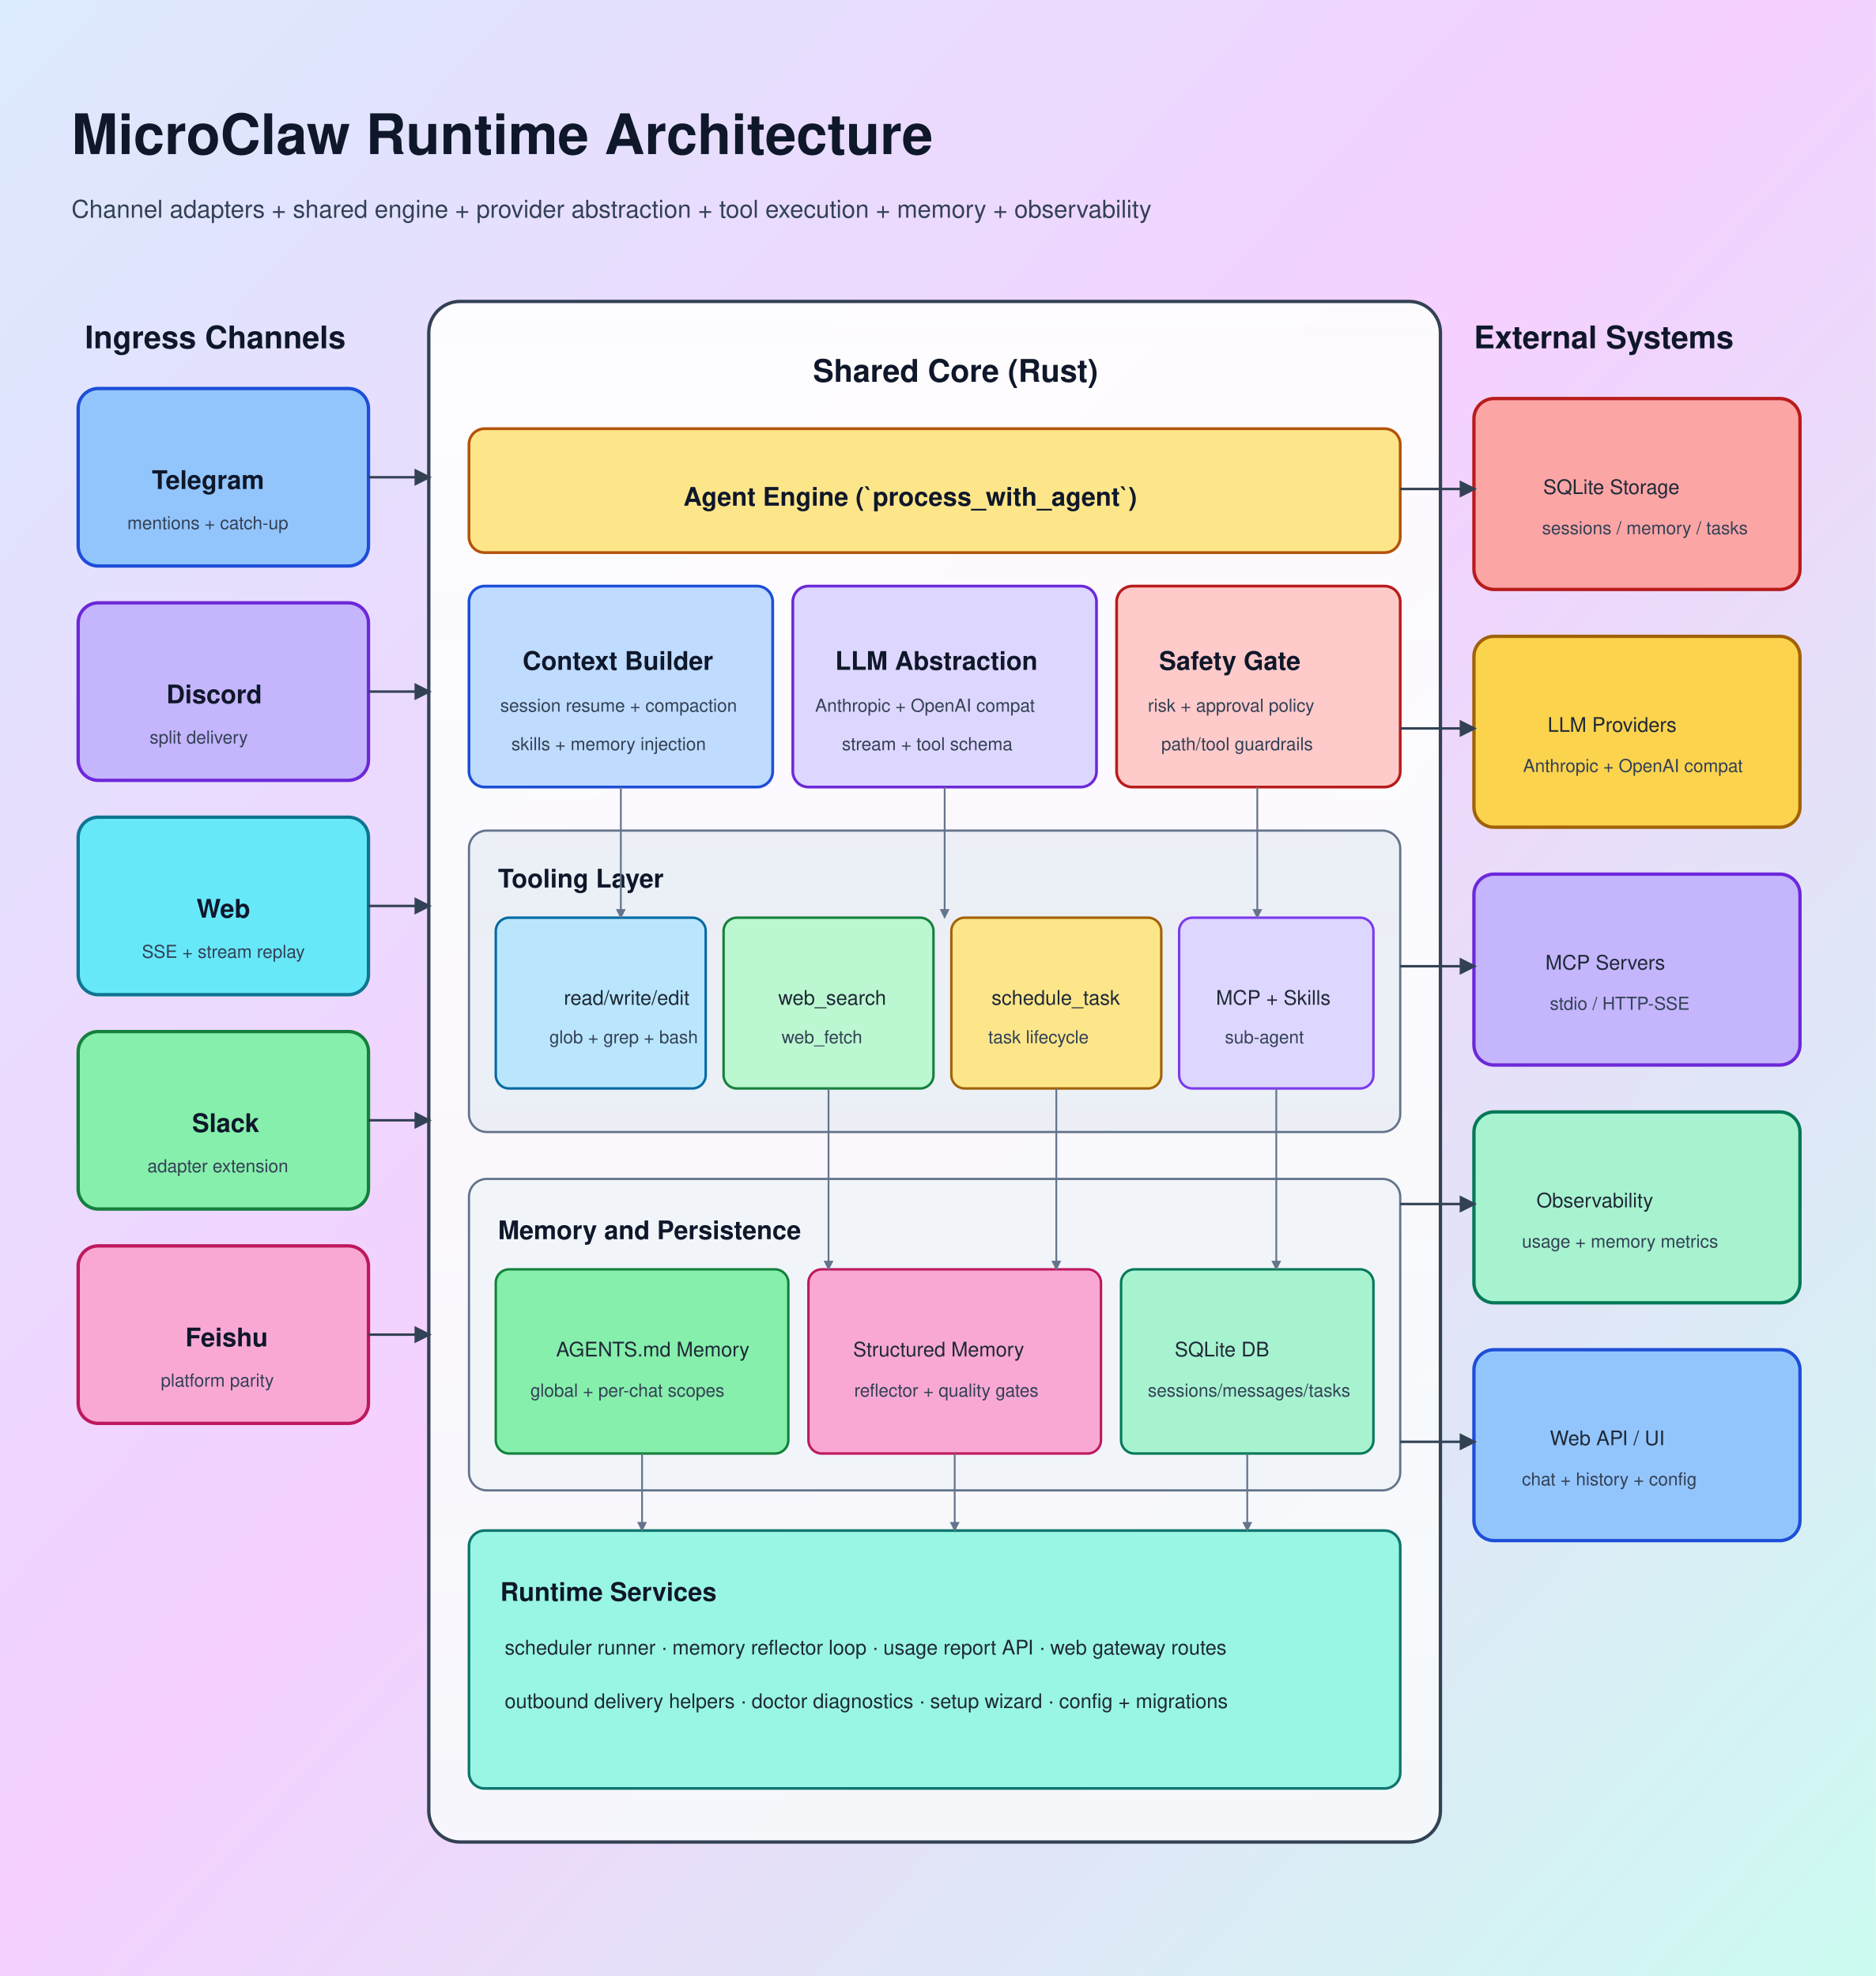
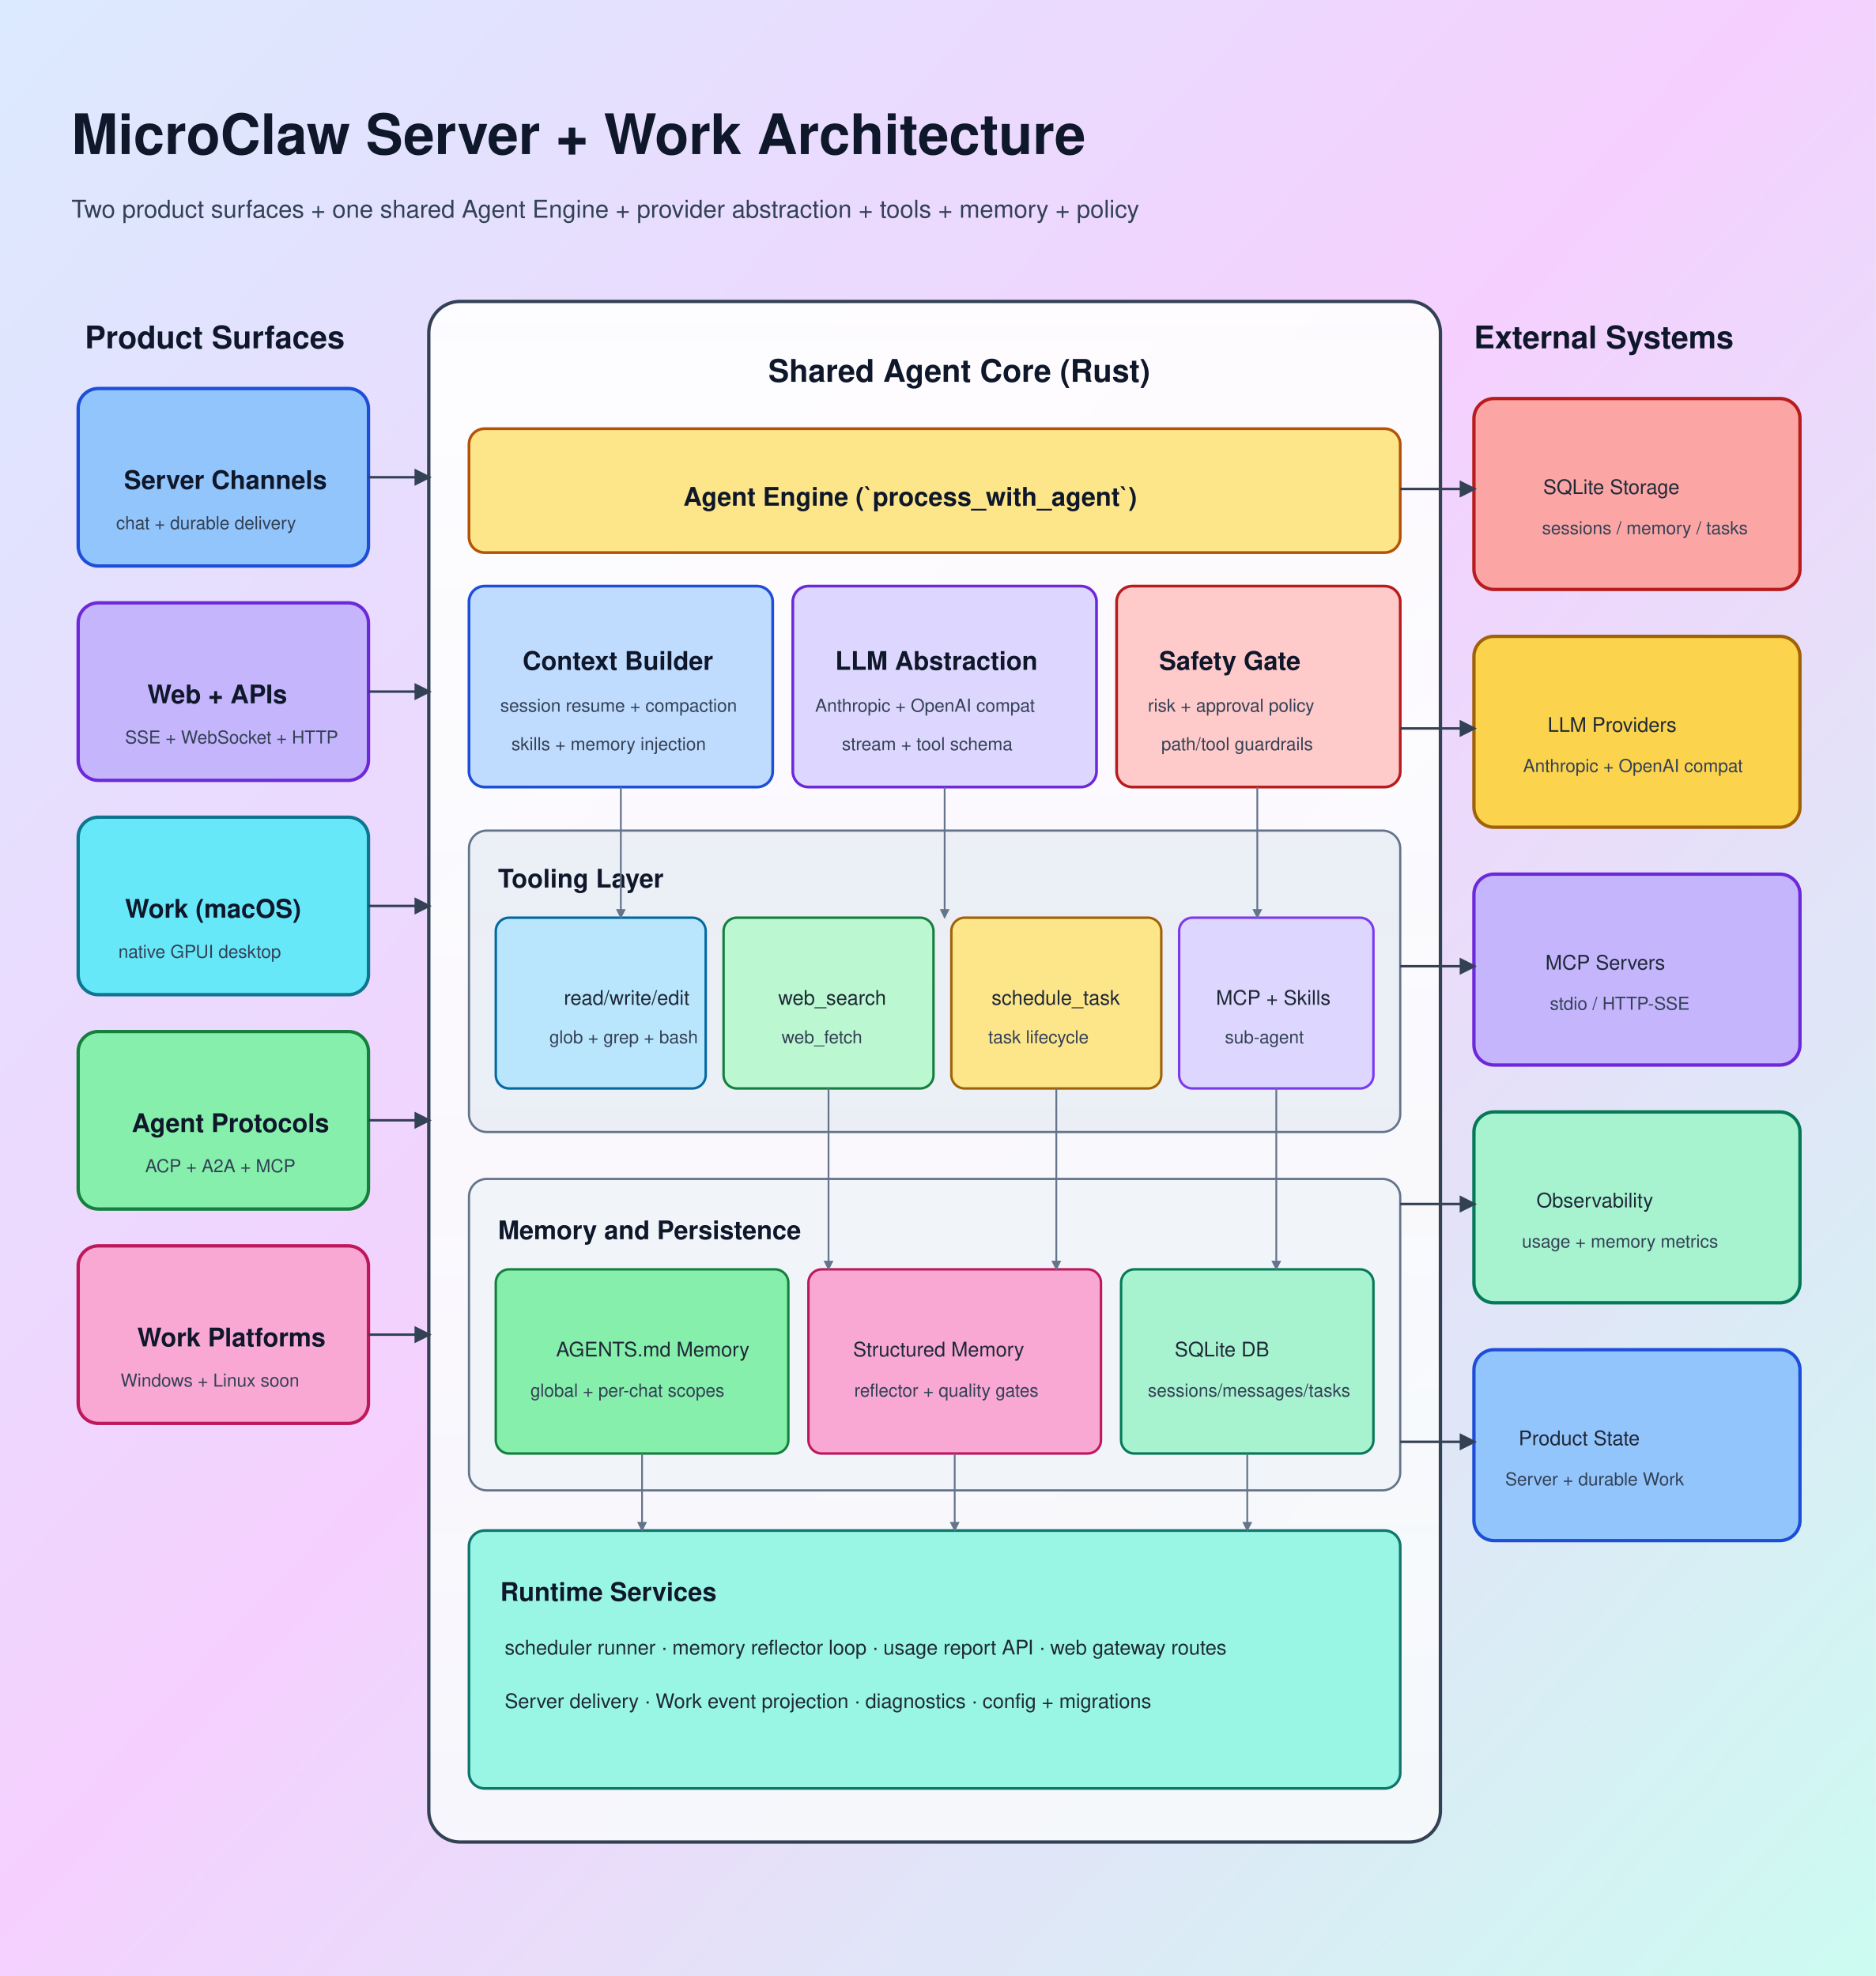
<svg xmlns="http://www.w3.org/2000/svg" width="1680" height="1770" viewBox="0 0 1680 1770">
  <defs>
    <linearGradient id="bg" x1="0" y1="0" x2="1" y2="1">
      <stop offset="0%" stop-color="#dbeafe" />
      <stop offset="48%" stop-color="#f5d0fe" />
      <stop offset="100%" stop-color="#ccfbf1" />
    </linearGradient>
    <linearGradient id="coreBg" x1="0" y1="0" x2="0" y2="1">
      <stop offset="0%" stop-color="#ffffff" stop-opacity="0.92" />
      <stop offset="100%" stop-color="#f8fafc" stop-opacity="0.9" />
    </linearGradient>
    <style>
      .title{font:700 50px 'Avenir Next',Helvetica,sans-serif;fill:#0f172a}
      .subtitle{font:500 22px 'Avenir Next',Helvetica,sans-serif;fill:#334155}
      .group{font:700 28px 'Avenir Next',Helvetica,sans-serif;fill:#0f172a}
      .h{font:700 23px 'Avenir Next',Helvetica,sans-serif;fill:#0f172a}
      .s{font:500 18px 'Avenir Next',Helvetica,sans-serif;fill:#1f2937}
      .xs{font:500 16px 'Avenir Next',Helvetica,sans-serif;fill:#334155}
      .a{stroke:#334155;stroke-width:2.2;fill:none;marker-end:url(#m)}
      .b{stroke:#64748b;stroke-width:1.6;fill:none;marker-end:url(#m2)}
    </style>
    <marker id="m" markerWidth="7" markerHeight="7" refX="5.8" refY="3.5" orient="auto">
      <path d="M0,0 L7,3.5 L0,7 z" fill="#334155" />
    </marker>
    <marker id="m2" markerWidth="5.5" markerHeight="5.5" refX="4.8" refY="2.75" orient="auto">
      <path d="M0,0 L5.5,2.75 L0,5.5 z" fill="#64748b" />
    </marker>
  </defs>
  <rect width="1680" height="1770" fill="url(#bg)" />
-   <text class="title" x="64" y="138.0">MicroClaw Runtime Architecture</text>
-   <text class="subtitle" x="64" y="195.0">Channel adapters + shared engine + provider abstraction + tool execution + memory + observability</text>
-   <text class="group" x="76" y="312.0">Ingress Channels</text>
+   <text class="title" x="64" y="138.0">MicroClaw Server + Work Architecture</text>
+   <text class="subtitle" x="64" y="195.0">Two product surfaces + one shared Agent Engine + provider abstraction + tools + memory + policy</text>
+   <text class="group" x="76" y="312.0">Product Surfaces</text>
  <rect x="70" y="348.0" width="260" height="159.0" rx="18" fill="#93c5fd" stroke="#1d4ed8" stroke-width="3" />
-   <text class="h" x="136" y="438.0">Telegram</text>
-   <text class="xs" x="114" y="474.0">mentions + catch-up</text>
+   <text class="h" x="111" y="438.0">Server Channels</text>
+   <text class="xs" x="104" y="474.0">chat + durable delivery</text>
  <rect x="70" y="540.0" width="260" height="159.0" rx="18" fill="#c4b5fd" stroke="#6d28d9" stroke-width="3" />
-   <text class="h" x="149" y="630.0">Discord</text>
-   <text class="xs" x="134" y="666.0">split delivery</text>
+   <text class="h" x="132" y="630.0">Web + APIs</text>
+   <text class="xs" x="112" y="666.0">SSE + WebSocket + HTTP</text>
  <rect x="70" y="732.0" width="260" height="159.0" rx="18" fill="#67e8f9" stroke="#0e7490" stroke-width="3" />
-   <text class="h" x="176" y="822.0">Web</text>
-   <text class="xs" x="127" y="858.0">SSE + stream replay</text>
+   <text class="h" x="112" y="822.0">Work (macOS)</text>
+   <text class="xs" x="106" y="858.0">native GPUI desktop</text>
  <rect x="70" y="924.0" width="260" height="159.0" rx="18" fill="#86efac" stroke="#15803d" stroke-width="3" />
-   <text class="h" x="172" y="1014.0">Slack</text>
-   <text class="xs" x="132" y="1050.0">adapter extension</text>
+   <text class="h" x="118" y="1014.0">Agent Protocols</text>
+   <text class="xs" x="130" y="1050.0">ACP + A2A + MCP</text>
  <rect x="70" y="1116.0" width="260" height="159.0" rx="18" fill="#f9a8d4" stroke="#be185d" stroke-width="3" />
-   <text class="h" x="166" y="1206.0">Feishu</text>
-   <text class="xs" x="144" y="1242.0">platform parity</text>
+   <text class="h" x="123" y="1206.0">Work Platforms</text>
+   <text class="xs" x="108" y="1242.0">Windows + Linux soon</text>
  <rect x="384" y="270.0" width="906" height="1380.0" rx="28" fill="url(#coreBg)" stroke="#334155" stroke-width="3" />
-   <text class="group" x="728" y="342.0">Shared Core (Rust)</text>
+   <text class="group" x="688" y="342.0">Shared Agent Core (Rust)</text>
  <rect x="420" y="384.0" width="834" height="111.0" rx="14" fill="#fde68a" stroke="#b45309" stroke-width="2.5" />
  <text class="h" x="612" y="453.0">Agent Engine (`process_with_agent`)</text>
  <rect x="420" y="525.0" width="272" height="180.0" rx="14" fill="#bfdbfe" stroke="#1d4ed8" stroke-width="2.5" />
  <text class="h" x="468" y="600.0">Context Builder</text>
  <text class="xs" x="448" y="637.5">session resume + compaction</text>
  <text class="xs" x="458" y="672.0">skills + memory injection</text>
  <rect x="710" y="525.0" width="272" height="180.0" rx="14" fill="#ddd6fe" stroke="#6d28d9" stroke-width="2.5" />
  <text class="h" x="748" y="600.0">LLM Abstraction</text>
  <text class="xs" x="730" y="637.5">Anthropic + OpenAI compat</text>
  <text class="xs" x="754" y="672.0">stream + tool schema</text>
  <rect x="1000" y="525.0" width="254" height="180.0" rx="14" fill="#fecaca" stroke="#b91c1c" stroke-width="2.5" />
  <text class="h" x="1038" y="600.0">Safety Gate</text>
  <text class="xs" x="1028" y="637.5">risk + approval policy</text>
  <text class="xs" x="1040" y="672.0">path/tool guardrails</text>
  <rect x="420" y="744.0" width="834" height="270.0" rx="16" fill="#e2e8f0" fill-opacity="0.62" stroke="#64748b" stroke-width="2" />
  <text class="h" x="446" y="795.0">Tooling Layer</text>
  <rect x="444" y="822.0" width="188" height="153.0" rx="12" fill="#bae6fd" stroke="#0369a1" stroke-width="2.2" />
  <text class="s" x="505" y="900.0">read/write/edit</text>
  <text class="xs" x="492" y="934.5">glob + grep + bash</text>
  <rect x="648" y="822.0" width="188" height="153.0" rx="12" fill="#bbf7d0" stroke="#15803d" stroke-width="2.2" />
  <text class="s" x="697" y="900.0">web_search</text>
  <text class="xs" x="700" y="934.5">web_fetch</text>
  <rect x="852" y="822.0" width="188" height="153.0" rx="12" fill="#fde68a" stroke="#a16207" stroke-width="2.2" />
  <text class="s" x="888" y="900.0">schedule_task</text>
  <text class="xs" x="885" y="934.5">task lifecycle</text>
  <rect x="1056" y="822.0" width="174" height="153.0" rx="12" fill="#ddd6fe" stroke="#7c3aed" stroke-width="2.2" />
  <text class="s" x="1089" y="900.0">MCP + Skills</text>
  <text class="xs" x="1097" y="934.5">sub-agent</text>
  <rect x="420" y="1056.0" width="834" height="279.0" rx="16" fill="#f1f5f9" stroke="#64748b" stroke-width="2" />
  <text class="h" x="446" y="1110.0">Memory and Persistence</text>
  <rect x="444" y="1137.0" width="262" height="165.0" rx="12" fill="#86efac" stroke="#15803d" stroke-width="2.2" />
  <text class="s" x="498" y="1215.0">AGENTS.md Memory</text>
  <text class="xs" x="475" y="1251.0">global + per-chat scopes</text>
  <rect x="724" y="1137.0" width="262" height="165.0" rx="12" fill="#f9a8d4" stroke="#be185d" stroke-width="2.2" />
  <text class="s" x="764" y="1215.0">Structured Memory</text>
  <text class="xs" x="765" y="1251.0">reflector + quality gates</text>
  <rect x="1004" y="1137.0" width="226" height="165.0" rx="12" fill="#a7f3d0" stroke="#047857" stroke-width="2.2" />
  <text class="s" x="1052" y="1215.0">SQLite DB</text>
  <text class="xs" x="1028" y="1251.0">sessions/messages/tasks</text>
  <rect x="420" y="1371.0" width="834" height="231.0" rx="14" fill="#99f6e4" stroke="#0f766e" stroke-width="2.4" />
  <text class="h" x="448" y="1434.0">Runtime Services</text>
  <text class="s" x="452" y="1482.0">scheduler runner  ·  memory reflector loop  ·  usage report API  ·  web gateway routes</text>
-   <text class="s" x="452" y="1530.0">outbound delivery helpers  ·  doctor diagnostics  ·  setup wizard  ·  config + migrations</text>
+   <text class="s" x="452" y="1530.0">Server delivery  ·  Work event projection  ·  diagnostics  ·  config + migrations</text>
  <text class="group" x="1320" y="312.0">External Systems</text>
  <rect x="1320" y="357.0" width="292" height="171.0" rx="18" fill="#fca5a5" stroke="#b91c1c" stroke-width="3" />
  <text class="s" x="1382" y="442.5">SQLite Storage</text>
  <text class="xs" x="1381" y="478.5">sessions / memory / tasks</text>
  <rect x="1320" y="570.0" width="292" height="171.0" rx="18" fill="#fcd34d" stroke="#a16207" stroke-width="3" />
  <text class="s" x="1386" y="655.5">LLM Providers</text>
  <text class="xs" x="1364" y="691.5">Anthropic + OpenAI compat</text>
  <rect x="1320" y="783.0" width="292" height="171.0" rx="18" fill="#c4b5fd" stroke="#6d28d9" stroke-width="3" />
  <text class="s" x="1384" y="868.5">MCP Servers</text>
  <text class="xs" x="1388" y="904.5">stdio / HTTP-SSE</text>
  <rect x="1320" y="996.0" width="292" height="171.0" rx="18" fill="#a7f3d0" stroke="#047857" stroke-width="3" />
  <text class="s" x="1376" y="1081.5">Observability</text>
  <text class="xs" x="1363" y="1117.5">usage + memory metrics</text>
  <rect x="1320" y="1209.0" width="292" height="171.0" rx="18" fill="#93c5fd" stroke="#1d4ed8" stroke-width="3" />
-   <text class="s" x="1388" y="1294.5">Web API / UI</text>
-   <text class="xs" x="1363" y="1330.5">chat + history + config</text>
+   <text class="s" x="1360" y="1294.5">Product State</text>
+   <text class="xs" x="1348" y="1330.5">Server + durable Work</text>
  <path class="a" d="M330 427.5 L384 427.5" />
  <path class="a" d="M330 619.5 L384 619.5" />
  <path class="a" d="M330 811.5 L384 811.5" />
  <path class="a" d="M330 1003.5 L384 1003.5" />
  <path class="a" d="M330 1195.5 L384 1195.5" />
  <path class="a" d="M1254 438 L1320 438" />
  <path class="a" d="M1254 652.5 L1320 652.5" />
  <path class="a" d="M1254 865.5 L1320 865.5" />
  <path class="a" d="M1254 1078.5 L1320 1078.5" />
  <path class="a" d="M1254 1291.5 L1320 1291.5" />
  <path class="b" d="M556 705 L556 822" />
  <path class="b" d="M846 705 L846 822" />
  <path class="b" d="M1126 705 L1126 822" />
  <path class="b" d="M742 975 L742 1137" />
  <path class="b" d="M946 975 L946 1137" />
  <path class="b" d="M1143 975 L1143 1137" />
  <path class="b" d="M575 1302 L575 1371" />
  <path class="b" d="M855 1302 L855 1371" />
  <path class="b" d="M1117 1302 L1117 1371" />
</svg>
